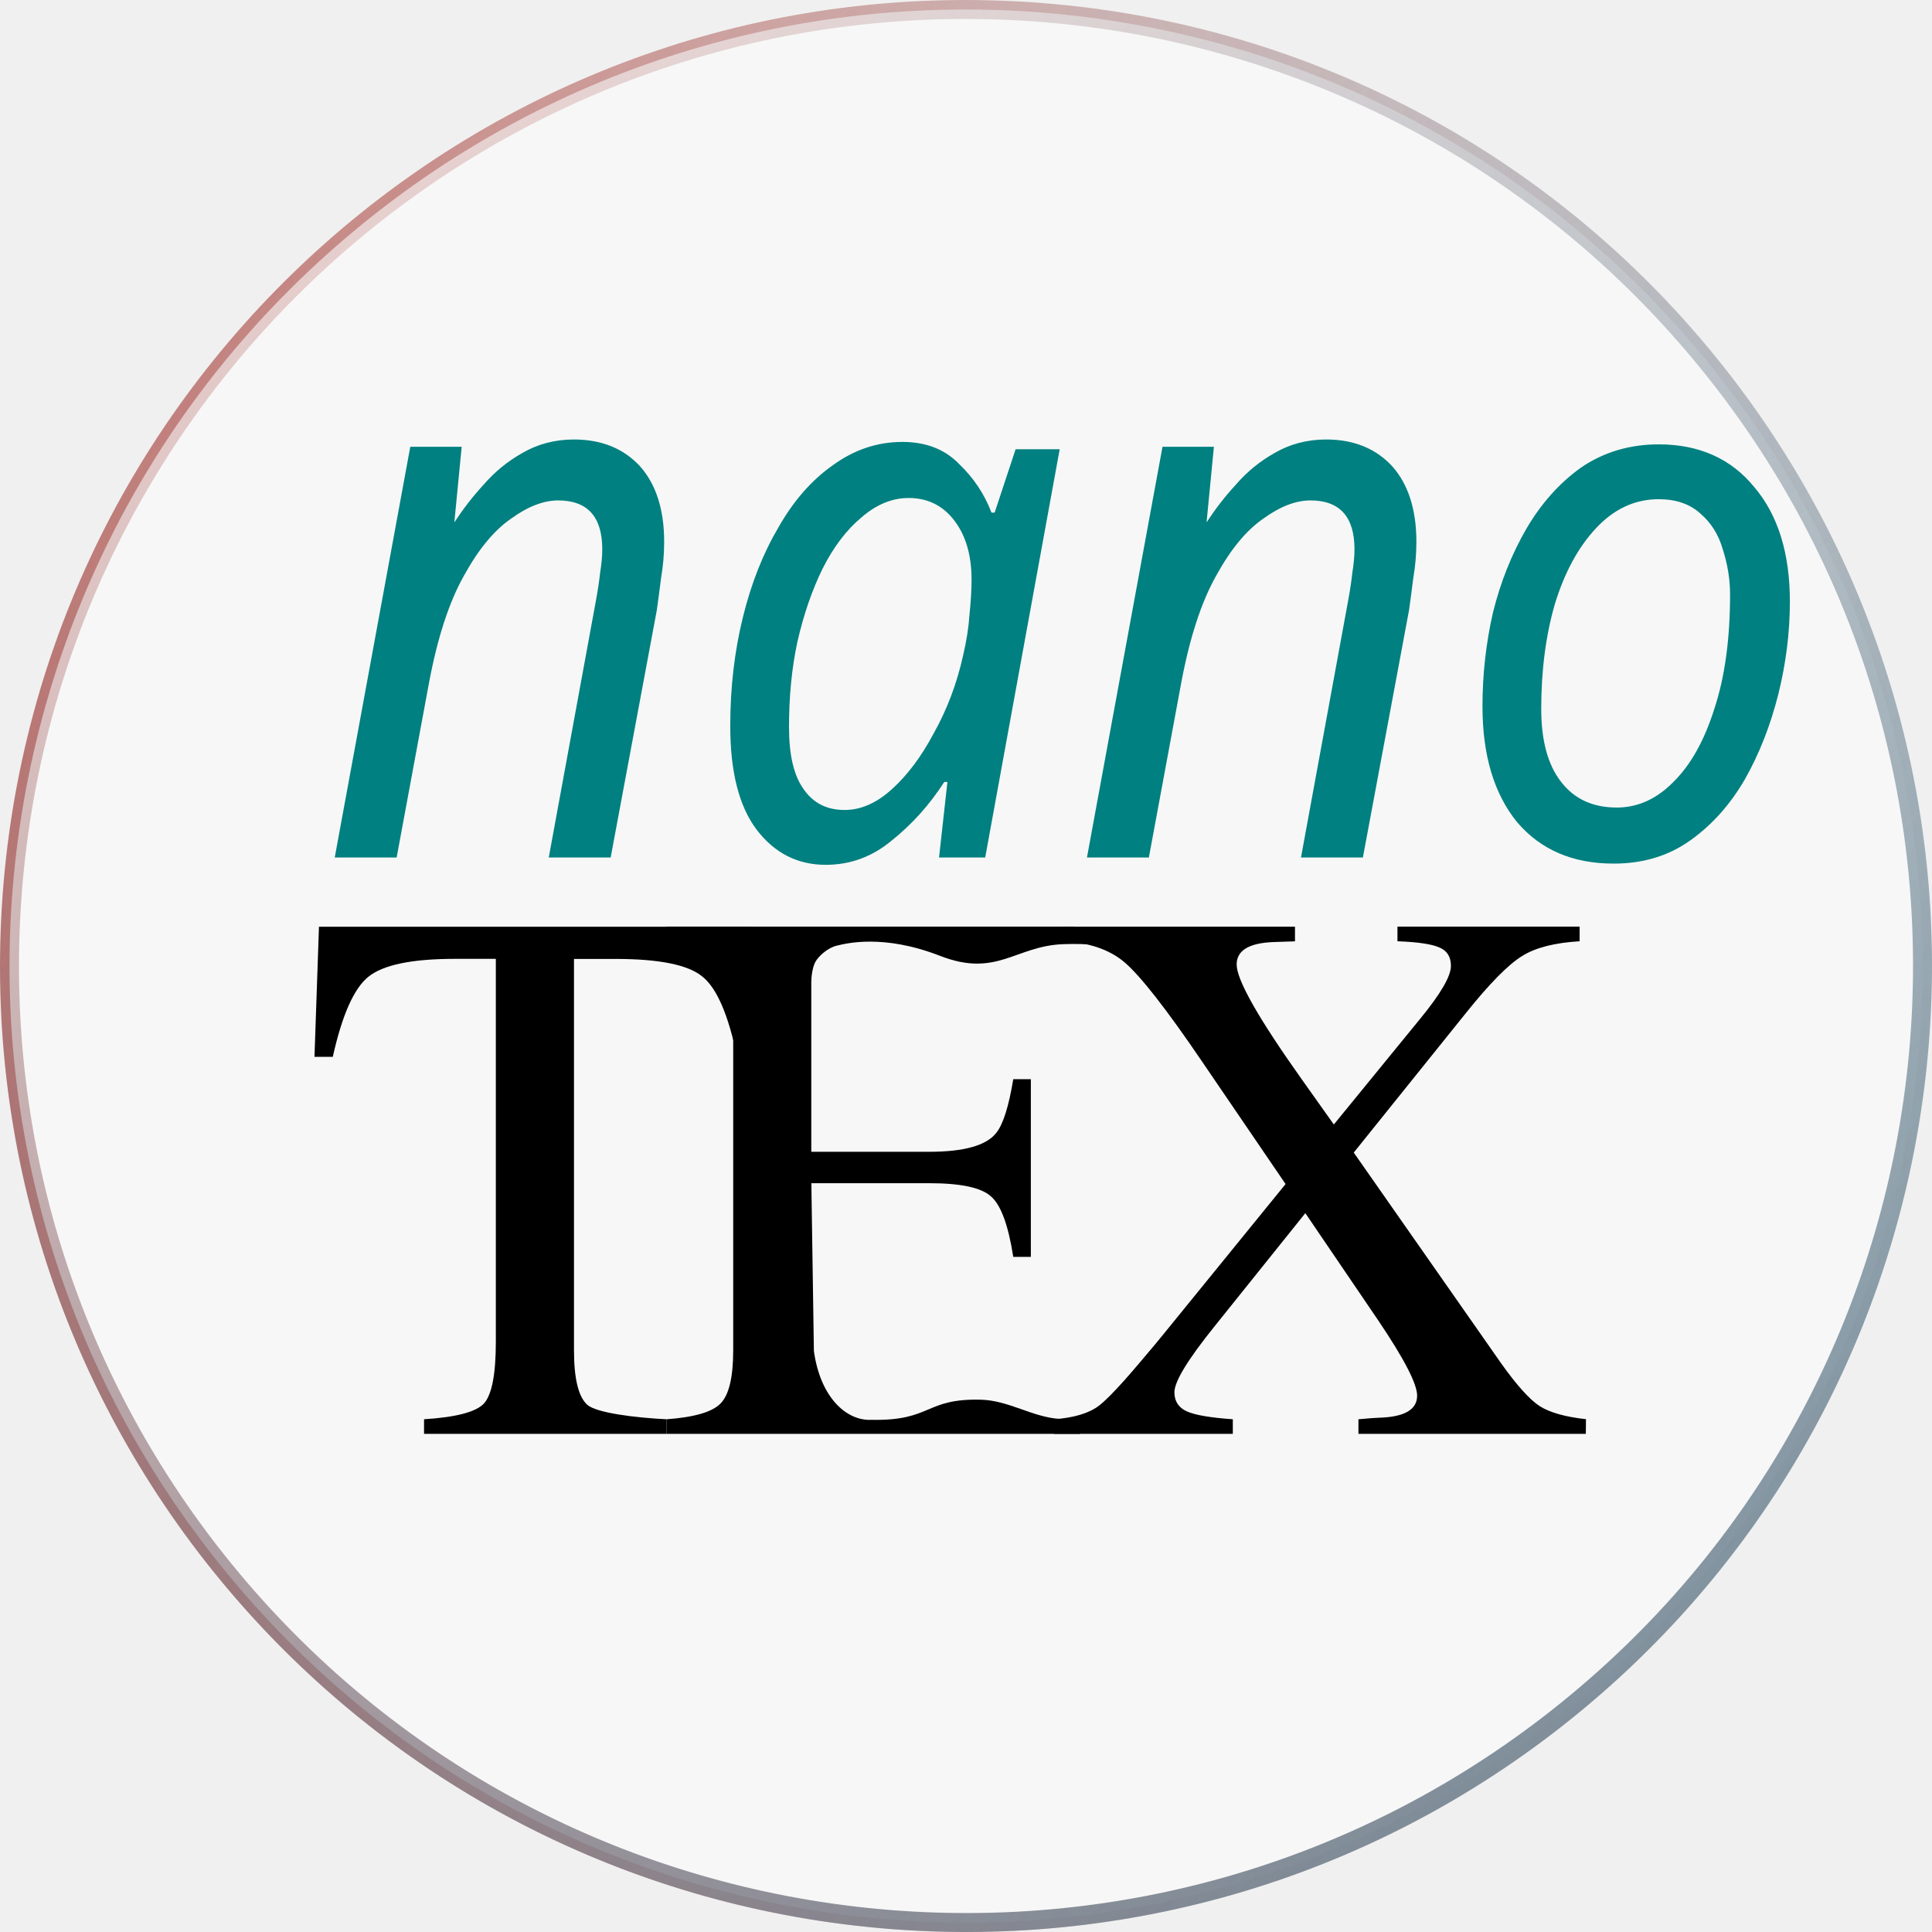
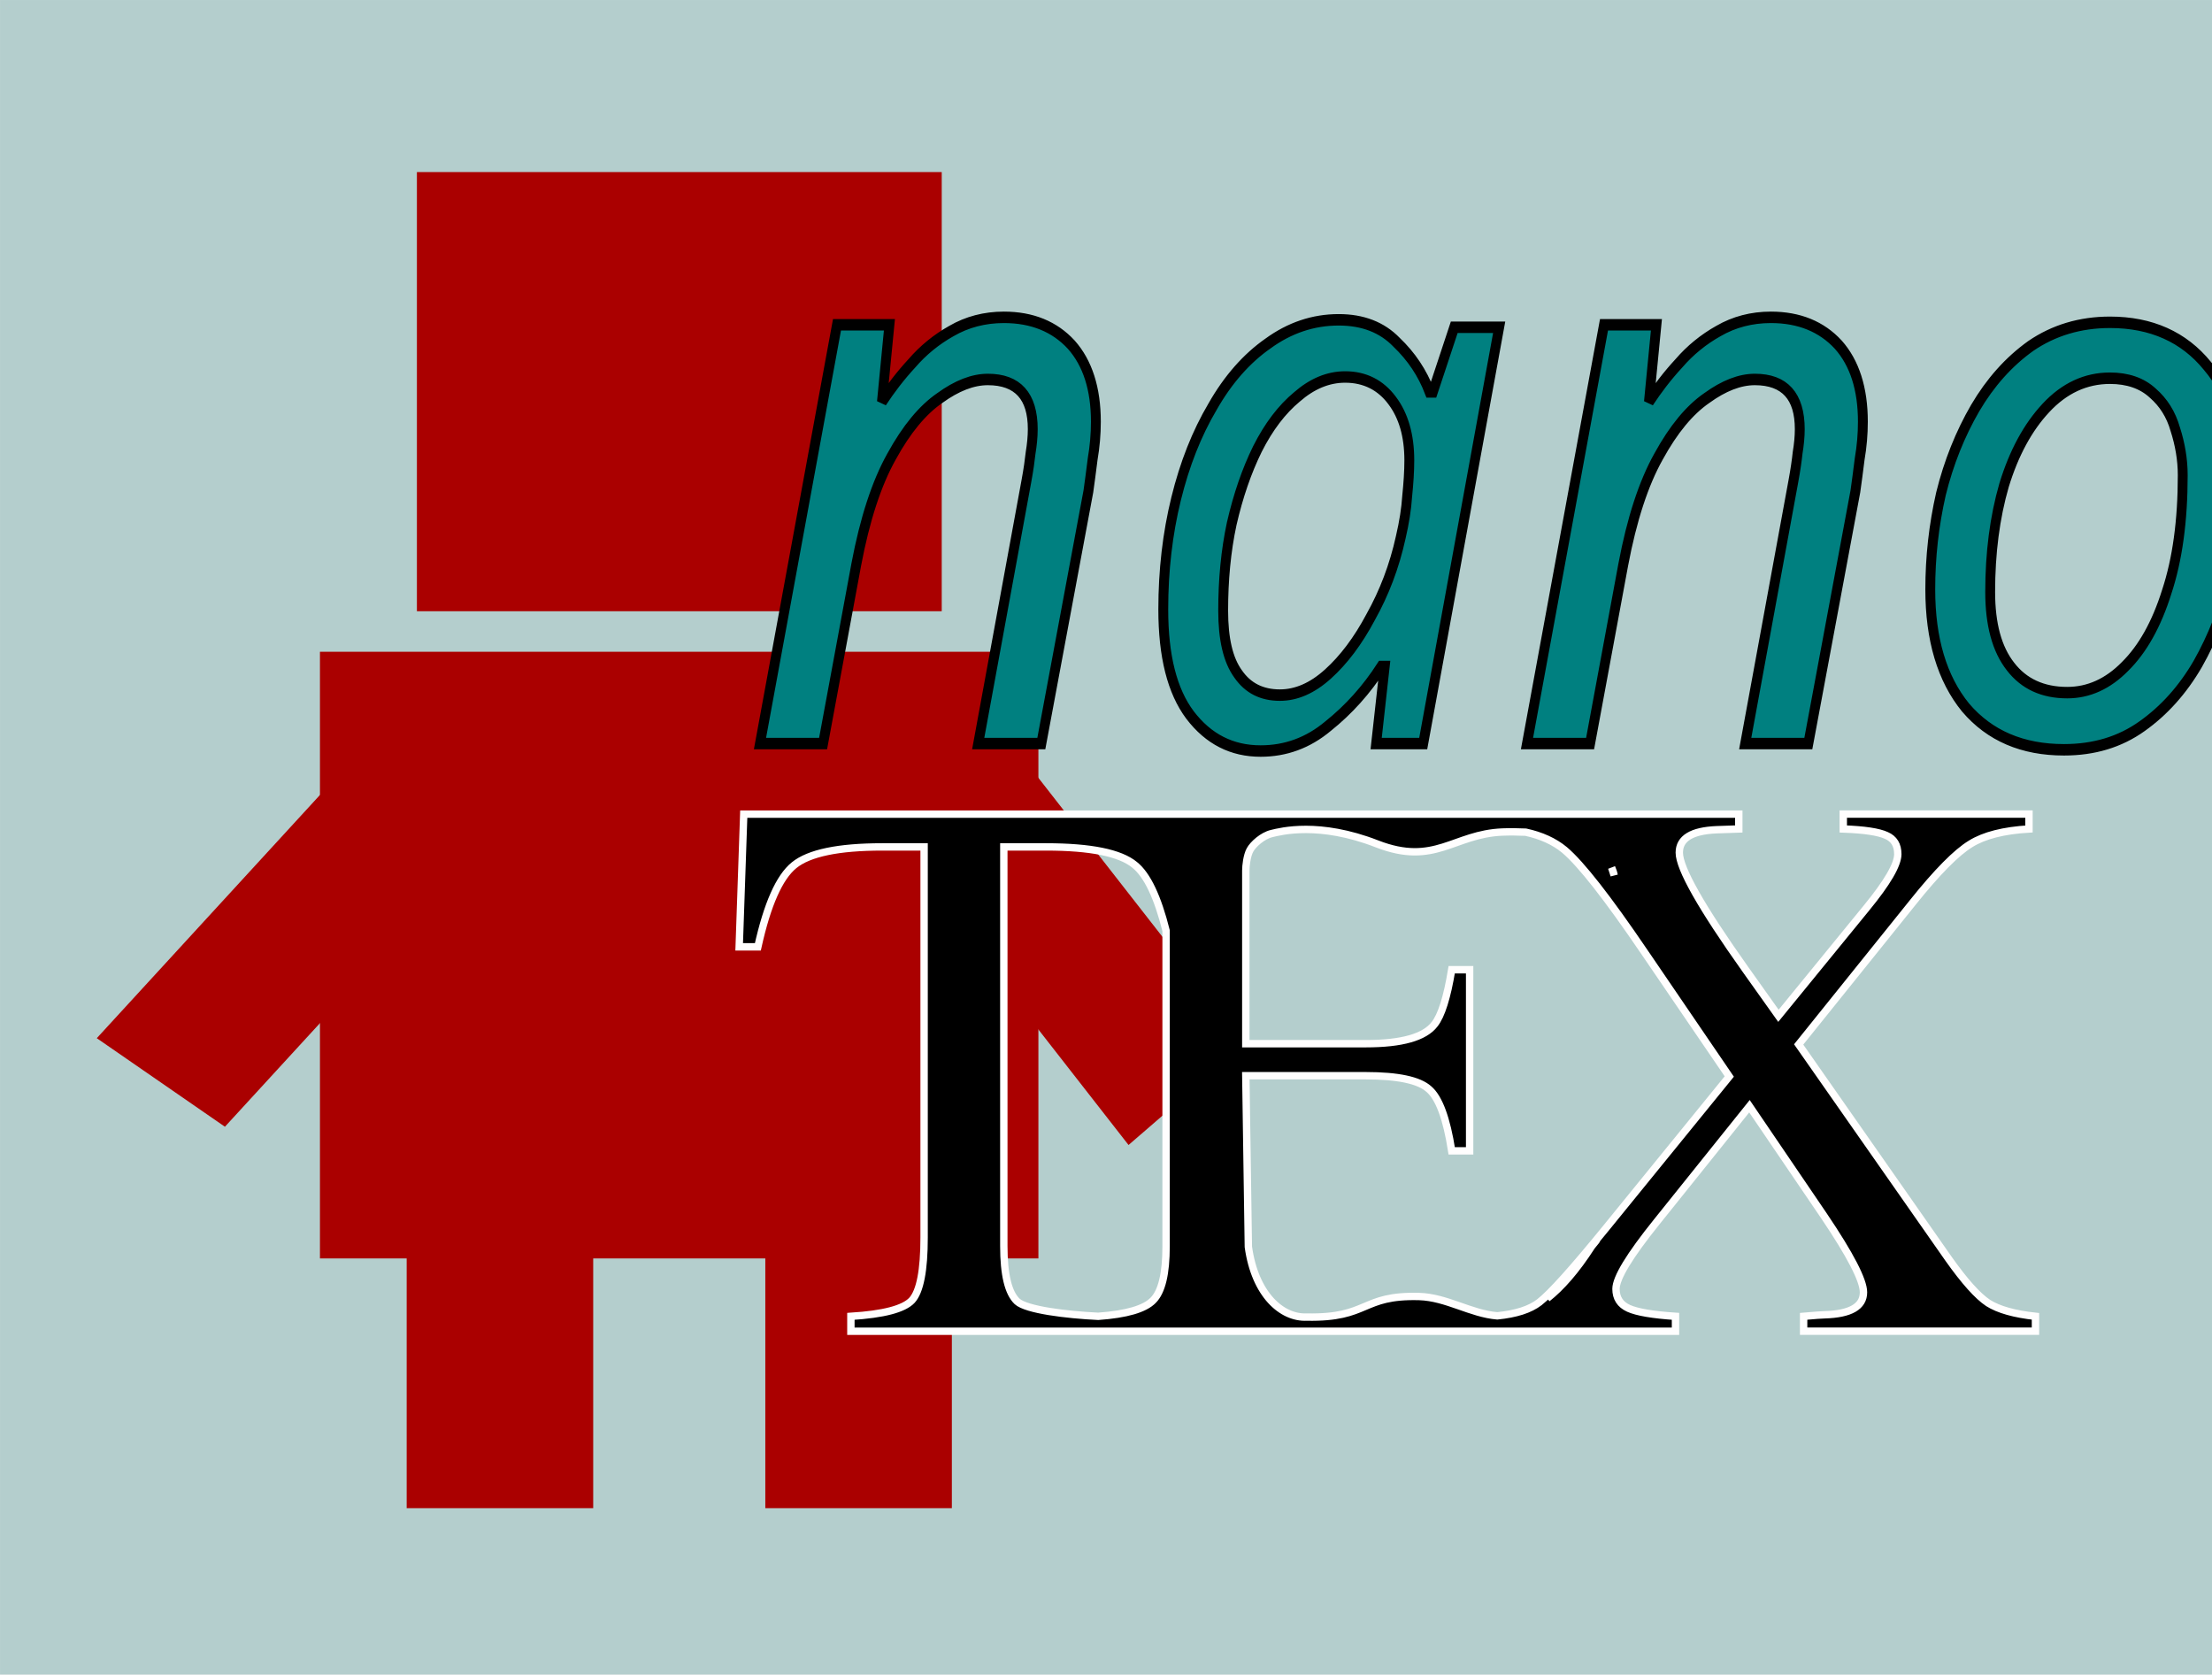
- <svg xmlns="http://www.w3.org/2000/svg" xmlns:xlink="http://www.w3.org/1999/xlink" id="svg8" version="1.1" viewBox="0 0 26.697 26.697" height="26.697mm" width="26.697mm">
+ <svg xmlns="http://www.w3.org/2000/svg" width="29.977mm" height="22.692mm" viewBox="0 0 29.977 22.692" version="1.1" id="svg8">
  <defs id="defs2">
-     <linearGradient id="linearGradient2980">
-       <stop style="stop-color:#a02c25;stop-opacity:1;" offset="0" id="stop2976" />
-       <stop style="stop-color:#a02c25;stop-opacity:0;" offset="1" id="stop2978" />
-     </linearGradient>
-     <linearGradient id="linearGradient1000">
-       <stop style="stop-color:#3e5f73;stop-opacity:1;" offset="0" id="stop996" />
-       <stop style="stop-color:#3e5f73;stop-opacity:0;" offset="1" id="stop998" />
-     </linearGradient>
-     <marker style="overflow:visible" id="Arrow1Lend" refX="0" refY="0" orient="auto">
-       <path transform="matrix(-0.8,0,0,-0.8,-10,0)" style="fill:#ffffff;fill-opacity:1;fill-rule:evenodd;stroke:#000000;stroke-width:1pt;stroke-opacity:1" d="M 0,0 5,-5 -12.5,0 5,5 Z" id="path875" />
+     <marker orient="auto" refY="0" refX="0" id="Arrow1Lend" style="overflow:visible">
+       <path id="path875" d="M 0,0 5,-5 -12.5,0 5,5 Z" style="fill:#ffffff;fill-opacity:1;fill-rule:evenodd;stroke:#000000;stroke-width:1pt;stroke-opacity:1" transform="matrix(-0.8,0,0,-0.8,-10,0)" />
    </marker>
-     <marker style="overflow:visible" id="Arrow1Send" refX="0" refY="0" orient="auto">
-       <path transform="matrix(-0.2,0,0,-0.2,-1.2,0)" style="fill:#ffffff;fill-opacity:1;fill-rule:evenodd;stroke:#000000;stroke-width:1pt;stroke-opacity:1" d="M 0,0 5,-5 -12.5,0 5,5 Z" id="path887" />
+     <marker orient="auto" refY="0" refX="0" id="Arrow1Send" style="overflow:visible">
+       <path id="path887" d="M 0,0 5,-5 -12.5,0 5,5 Z" style="fill:#ffffff;fill-opacity:1;fill-rule:evenodd;stroke:#000000;stroke-width:1pt;stroke-opacity:1" transform="matrix(-0.2,0,0,-0.2,-1.2,0)" />
    </marker>
-     <marker style="overflow:visible" id="Arrow1Lstart" refX="0" refY="0" orient="auto">
-       <path transform="matrix(0.8,0,0,0.8,10,0)" style="fill:#ffffff;fill-opacity:1;fill-rule:evenodd;stroke:#000000;stroke-width:1pt;stroke-opacity:1" d="M 0,0 5,-5 -12.5,0 5,5 Z" id="path872" />
+     <marker orient="auto" refY="0" refX="0" id="Arrow1Lstart" style="overflow:visible">
+       <path id="path872" d="M 0,0 5,-5 -12.5,0 5,5 Z" style="fill:#ffffff;fill-opacity:1;fill-rule:evenodd;stroke:#000000;stroke-width:1pt;stroke-opacity:1" transform="matrix(0.8,0,0,0.8,10,0)" />
    </marker>
-     <linearGradient xlink:href="#linearGradient1000" id="linearGradient1006" x1="29.601" y1="142.599" x2="56.298" y2="142.599" gradientUnits="userSpaceOnUse" gradientTransform="translate(-180.155,-200.5797)" />
-     <linearGradient xlink:href="#linearGradient2980" id="linearGradient2982" x1="30.868" y1="142.845" x2="57.565" y2="142.845" gradientUnits="userSpaceOnUse" gradientTransform="translate(3.966458,-1.900375)" />
  </defs>
-   <g id="layer1" transform="translate(-29.85343,-130.0115)">
+   <g transform="translate(-24.67111,-132.5197)" id="layer1">
    <g id="g2020">
      <g id="g899">
-         <g style="stroke:#000000;stroke-opacity:1" transform="translate(0.2025051,0.7479522)" id="g2044">
-           <circle r="13.217" cy="140.945" cx="48.183" id="path986-5" style="opacity:0.61;fill:#f9f9f9;stroke:url(#linearGradient2982);stroke-width:0.262;stroke-miterlimit:4;stroke-dasharray:none;stroke-opacity:1" transform="rotate(2.094611)" />
-           <circle style="opacity:0.61;fill:#f9f9f9;stroke:url(#linearGradient1006);stroke-width:0.262;stroke-miterlimit:4;stroke-dasharray:none;stroke-opacity:1" id="path986" cx="-137.206" cy="-57.981" r="13.217" transform="rotate(-129.6869)" />
-           <g transform="translate(-0.2195371,0.1992083)" id="g1628">
-             <g transform="translate(1.596084,2.972127)" style="font-size:10.583px;line-height:1.25;font-family:Nakula;-inkscape-font-specification:'Nakula, Normal';stroke:none;stroke-width:0.3;stroke-miterlimit:4;stroke-dasharray:none;stroke-opacity:1" id="text843" aria-label="T">
-               <path id="path853" style="stroke:none;stroke-width:0.3;stroke-miterlimit:4;stroke-dasharray:none;stroke-opacity:1" d="m 38.713,140.697 h -0.253 c -0.121,-0.582 -0.281,-0.953 -0.481,-1.111 -0.196,-0.162 -0.596,-0.243 -1.199,-0.243 H 36.206 v 5.41 c 0,0.386 0.06,0.636 0.181,0.749 0.124,0.114 0.665,0.181 1.099,0.202 v 0.202 h -3.352 v -0.202 c 0.441,-0.028 0.717,-0.1 0.827,-0.217 0.11,-0.121 0.165,-0.405 0.165,-0.853 v -5.292 h -0.568 c -0.593,0 -0.99,0.083 -1.194,0.248 -0.2,0.162 -0.363,0.531 -0.491,1.106 h -0.253 l 0.062,-1.798 h 5.969 z" />
+         <g id="g2044" transform="translate(0.2025051,0.7479522)" style="stroke:#000000;stroke-opacity:1">
+           <g id="g1128">
+             <rect style="fill:#b4cecd;fill-opacity:1;stroke:none;stroke-width:0.266;stroke-opacity:1" id="rect1091" width="29.977" height="22.692" x="24.469" y="131.772" />
+             <g id="g1089" transform="matrix(1.955083,0,0,1.955083,34.99439,-137.7704)" style="fill:#aa0000">
+               <rect y="142.385" x="-3.166" height="4.205" width="4.98" id="rect881" style="fill:#aa0000;stroke:none;stroke-width:0.171" />
+               <g transform="translate(0.03711802)" id="g1045" style="fill:#aa0000">
+                 <rect style="fill:#aa0000;stroke:none;stroke-width:0.16" id="rect885" width="1.293" height="3.391" x="-2.602" y="144.93" />
+                 <rect y="144.93" x="-0.116" height="3.391" width="1.293" id="rect885-8" style="fill:#aa0000;stroke:none;stroke-width:0.16;stroke-opacity:1" />
+               </g>
+               <rect style="fill:#aa0000;stroke:none;stroke-width:0.124;stroke-opacity:1" id="rect881-9" width="3.638" height="3.044" x="-2.494" y="139.06" />
+               <g transform="matrix(1,0,0,0.9558394,0,5.933012)" id="g1079" style="fill:#aa0000">
+                 <rect style="fill:#aa0000;stroke:none;stroke-width:0.187" id="rect883" width="1.096" height="3.485" x="-93.946" y="-121.263" transform="matrix(-0.8104326,-0.5858318,0.6594067,-0.7517864,0,0)" />
+                 <rect transform="matrix(-0.7417779,0.6706457,-0.5979617,-0.8015247,0,0)" y="-110.672" x="84.831" height="3.485" width="1.096" id="rect883-4" style="fill:#aa0000;stroke:none;stroke-width:0.187;stroke-opacity:1" />
+               </g>
            </g>
-             <g transform="translate(1.596084,2.972127)" style="font-size:10.583px;line-height:1.25;font-family:Nakula;-inkscape-font-specification:'Nakula, Normal';stroke:none;stroke-width:0.3;stroke-miterlimit:4;stroke-dasharray:none;stroke-opacity:1" id="text847" aria-label="E">
-               <path id="path856" style="stroke:none;stroke-width:0.3;stroke-miterlimit:4;stroke-dasharray:none;stroke-opacity:1" d="m 44.174,144.753 c 0.35,-0.427 -0.978,1.153 -0.978,1.153 h -5.71 v -0.202 c 0.382,-0.028 0.63,-0.1 0.744,-0.217 0.117,-0.117 0.176,-0.362 0.176,-0.734 v -4.703 c 0,-0.369 -0.057,-0.612 -0.171,-0.729 -0.11,-0.117 -0.36,-0.191 -0.749,-0.222 v -0.202 h 5.617 l 1.219,0.351 0.155,0.478 c -0.09,-0.475 -0.847,-0.612 -1.512,-0.587 -0.664,0.026 -0.917,0.467 -1.702,0.161 -0.785,-0.306 -1.303,-0.17 -1.427,-0.14 -0.124,0.029 -0.252,0.146 -0.294,0.223 -0.042,0.077 -0.057,0.212 -0.057,0.279 v 2.346 h 1.628 c 0.486,0 0.796,-0.088 0.93,-0.264 0.093,-0.117 0.171,-0.363 0.233,-0.739 h 0.243 v 2.455 h -0.243 c -0.069,-0.441 -0.172,-0.72 -0.31,-0.837 -0.134,-0.121 -0.419,-0.181 -0.853,-0.181 H 39.486 l 0.035,2.319 c 0.09,0.648 0.454,0.967 0.792,0.951 0.848,0.017 0.733,-0.3 1.523,-0.278 0.379,0.011 0.714,0.244 1.083,0.265 0.369,0.021 0.774,-0.199 1.256,-0.948 z" />
+             <text transform="scale(0.9278177,1.077798)" id="text1618" y="131.607" x="37.238" style="font-size:9.767px;line-height:1.25;font-family:Nakula;-inkscape-font-specification:'Nakula, Normal';stroke:#000000;stroke-width:0.144;stroke-miterlimit:4;stroke-dasharray:none;stroke-opacity:1" xml:space="preserve">
+               <tspan style="font-style:italic;fill:#008080;stroke:#000000;stroke-width:0.144;stroke-miterlimit:4;stroke-dasharray:none;stroke-opacity:1" y="131.607" x="37.238" id="tspan1616">nano</tspan>
+             </text>
+             <g id="g1107">
+               <g transform="translate(1.865655,3.906211)" style="font-size:10.583px;line-height:1.25;font-family:Nakula;-inkscape-font-specification:'Nakula, Normal';stroke:none;stroke-width:0.1;stroke-miterlimit:4;stroke-dasharray:none;stroke-opacity:1" id="text843" aria-label="T" />
+               <g aria-label="X" id="text851" style="font-size:10.583px;line-height:1.25;font-family:Nakula;-inkscape-font-specification:'Nakula, Normal';stroke:none;stroke-width:0.1;stroke-miterlimit:4;stroke-dasharray:none;stroke-opacity:1" transform="translate(1.336488,0.2020446)" />
+               <g transform="translate(1.865655,3.906211)" style="font-size:10.583px;line-height:1.25;font-family:Nakula;-inkscape-font-specification:'Nakula, Normal';stroke:none;stroke-width:0.1;stroke-miterlimit:4;stroke-dasharray:none;stroke-opacity:1" id="text847" aria-label="E">
+                 <path id="path856" style="stroke:#fffefe;stroke-width:0.378;stroke-miterlimit:4;stroke-dasharray:none;stroke-opacity:1" d="m 18.508,51.178 -0.234,6.797 h 0.957 c 0.482,-2.174 1.1,-3.568 1.855,-4.18 0.768,-0.625 2.272,-0.938 4.512,-0.938 h 2.148 v 20 c 0,1.693 -0.208,2.767 -0.625,3.223 -0.417,0.443 -1.458,0.716 -3.125,0.82 v 0.762 h 12.668 20.232 1.35 7.986 v -0.762 c -1.172,-0.078 -1.973,-0.215 -2.402,-0.41 -0.43,-0.195 -0.645,-0.527 -0.645,-0.996 0,-0.56 0.697,-1.706 2.09,-3.438 l 4.746,-5.918 3.809,5.605 c 1.354,2.005 2.031,3.314 2.031,3.926 0,0.729 -0.664,1.113 -1.992,1.152 -0.117,0 -0.475,0.026 -1.074,0.078 v 0.762 h 11.875 V 76.9 C 83.589,76.783 82.782,76.555 82.248,76.217 81.714,75.865 81.037,75.11 80.217,73.951 l -7.676,-10.977 5.84,-7.266 c 1.25,-1.563 2.24,-2.565 2.969,-3.008 0.69,-0.43 1.686,-0.684 2.988,-0.762 v -0.762 h -9.512 v 0.762 c 1.081,0.039 1.816,0.15 2.207,0.332 0.391,0.169 0.586,0.488 0.586,0.957 0,0.534 -0.534,1.452 -1.602,2.754 l -4.512,5.527 -1.68,-2.363 c -2.266,-3.19 -3.398,-5.189 -3.398,-5.996 0,-0.729 0.638,-1.12 1.914,-1.172 l 1.133,-0.039 V 51.178 H 57.895 57.385 41.066 36.664 Z m 28.801,0.783 c 0.918,0.002 2.149,0.162 3.633,0.74 2.968,1.156 3.922,-0.511 6.434,-0.607 0.391,-0.015 0.788,-0.009 1.186,0.008 0.786,0.172 1.456,0.469 1.988,0.912 0.846,0.716 2.207,2.454 4.082,5.215 l 4.355,6.387 -6.289,7.734 c -1.706,2.096 -2.852,3.372 -3.438,3.828 -0.484,0.375 -1.21,0.603 -2.156,0.697 -1.358,-0.11 -2.602,-0.951 -4.002,-0.99 -2.985,-0.083 -2.551,1.116 -5.756,1.053 -1.275,0.06 -2.651,-1.145 -2.992,-3.596 L 44.223,64.576 H 50.375 c 1.641,0 2.715,0.228 3.223,0.684 0.521,0.443 0.911,1.497 1.172,3.164 H 55.688 v -9.277 h -0.918 c -0.234,1.419 -0.527,2.35 -0.879,2.793 -0.508,0.664 -1.68,0.996 -3.516,0.996 h -6.152 v -8.867 c 0,-0.254 0.057,-0.763 0.215,-1.055 0.158,-0.292 0.643,-0.731 1.111,-0.842 0.234,-0.056 0.841,-0.213 1.76,-0.211 z m -15.48,0.896 h 2.168 c 2.279,0 3.789,0.306 4.531,0.918 0.651,0.517 1.185,1.666 1.613,3.373 v 16.158 c 0,1.406 -0.221,2.331 -0.664,2.773 -0.43,0.443 -1.367,0.716 -2.812,0.82 -1.641,-0.078 -3.684,-0.332 -4.152,-0.762 -0.456,-0.43 -0.684,-1.374 -0.684,-2.832 z m 31.133,1.062 c 0.055,0.124 0.101,0.252 0.127,0.391 z m -1.018,19.385 c -0.814,1.263 -1.568,2.111 -2.279,2.674 1.393,-1.654 3.202,-3.799 2.279,-2.674 z" transform="matrix(0.2645833,0,0,0.2645833,27.78527,125.3573)" />
+               </g>
            </g>
-             <g aria-label="X" id="text851" style="font-size:10.583px;line-height:1.25;font-family:Nakula;-inkscape-font-specification:'Nakula, Normal';stroke:none;stroke-width:0.3;stroke-miterlimit:4;stroke-dasharray:none;stroke-opacity:1" transform="translate(1.066917,-0.7320395)">
-               <path d="m 50.717,149.61 h -3.142 v -0.202 q 0.238,-0.021 0.284,-0.021 0.527,-0.015 0.527,-0.305 0,-0.243 -0.537,-1.039 l -1.008,-1.483 -1.256,1.566 q -0.553,0.687 -0.553,0.909 0,0.186 0.171,0.264 0.171,0.077 0.636,0.109 v 0.202 h -2.47 v -0.202 q 0.419,-0.031 0.625,-0.191 0.233,-0.181 0.91,-1.013 l 1.664,-2.046 -1.152,-1.69 q -0.744,-1.096 -1.08,-1.38 -0.31,-0.258 -0.837,-0.284 v -0.202 h 3.199 v 0.202 l -0.3,0.01 q -0.506,0.021 -0.506,0.31 0,0.32 0.899,1.586 l 0.444,0.625 1.194,-1.462 q 0.424,-0.517 0.424,-0.729 0,-0.186 -0.155,-0.253 -0.155,-0.072 -0.584,-0.088 v -0.202 h 2.517 v 0.202 q -0.517,0.031 -0.791,0.202 -0.289,0.176 -0.785,0.796 l -1.545,1.922 2.031,2.904 q 0.326,0.46 0.537,0.599 0.212,0.134 0.641,0.181 z" style="stroke:none;stroke-width:0.3;stroke-miterlimit:4;stroke-dasharray:none;stroke-opacity:1" id="path2025" />
-             </g>
-             <text xml:space="preserve" style="font-size:9.767px;line-height:1.25;font-family:Nakula;-inkscape-font-specification:'Nakula, Normal';stroke-width:0.244" x="36.947" y="130.74" id="text1618" transform="scale(0.9278177,1.077798)">
-               <tspan id="tspan1616" x="36.947" y="130.74" style="font-style:italic;fill:#008080;stroke:none;stroke-width:0.244">nano</tspan>
-             </text>
          </g>
        </g>
      </g>
    </g>
  </g>
</svg>
